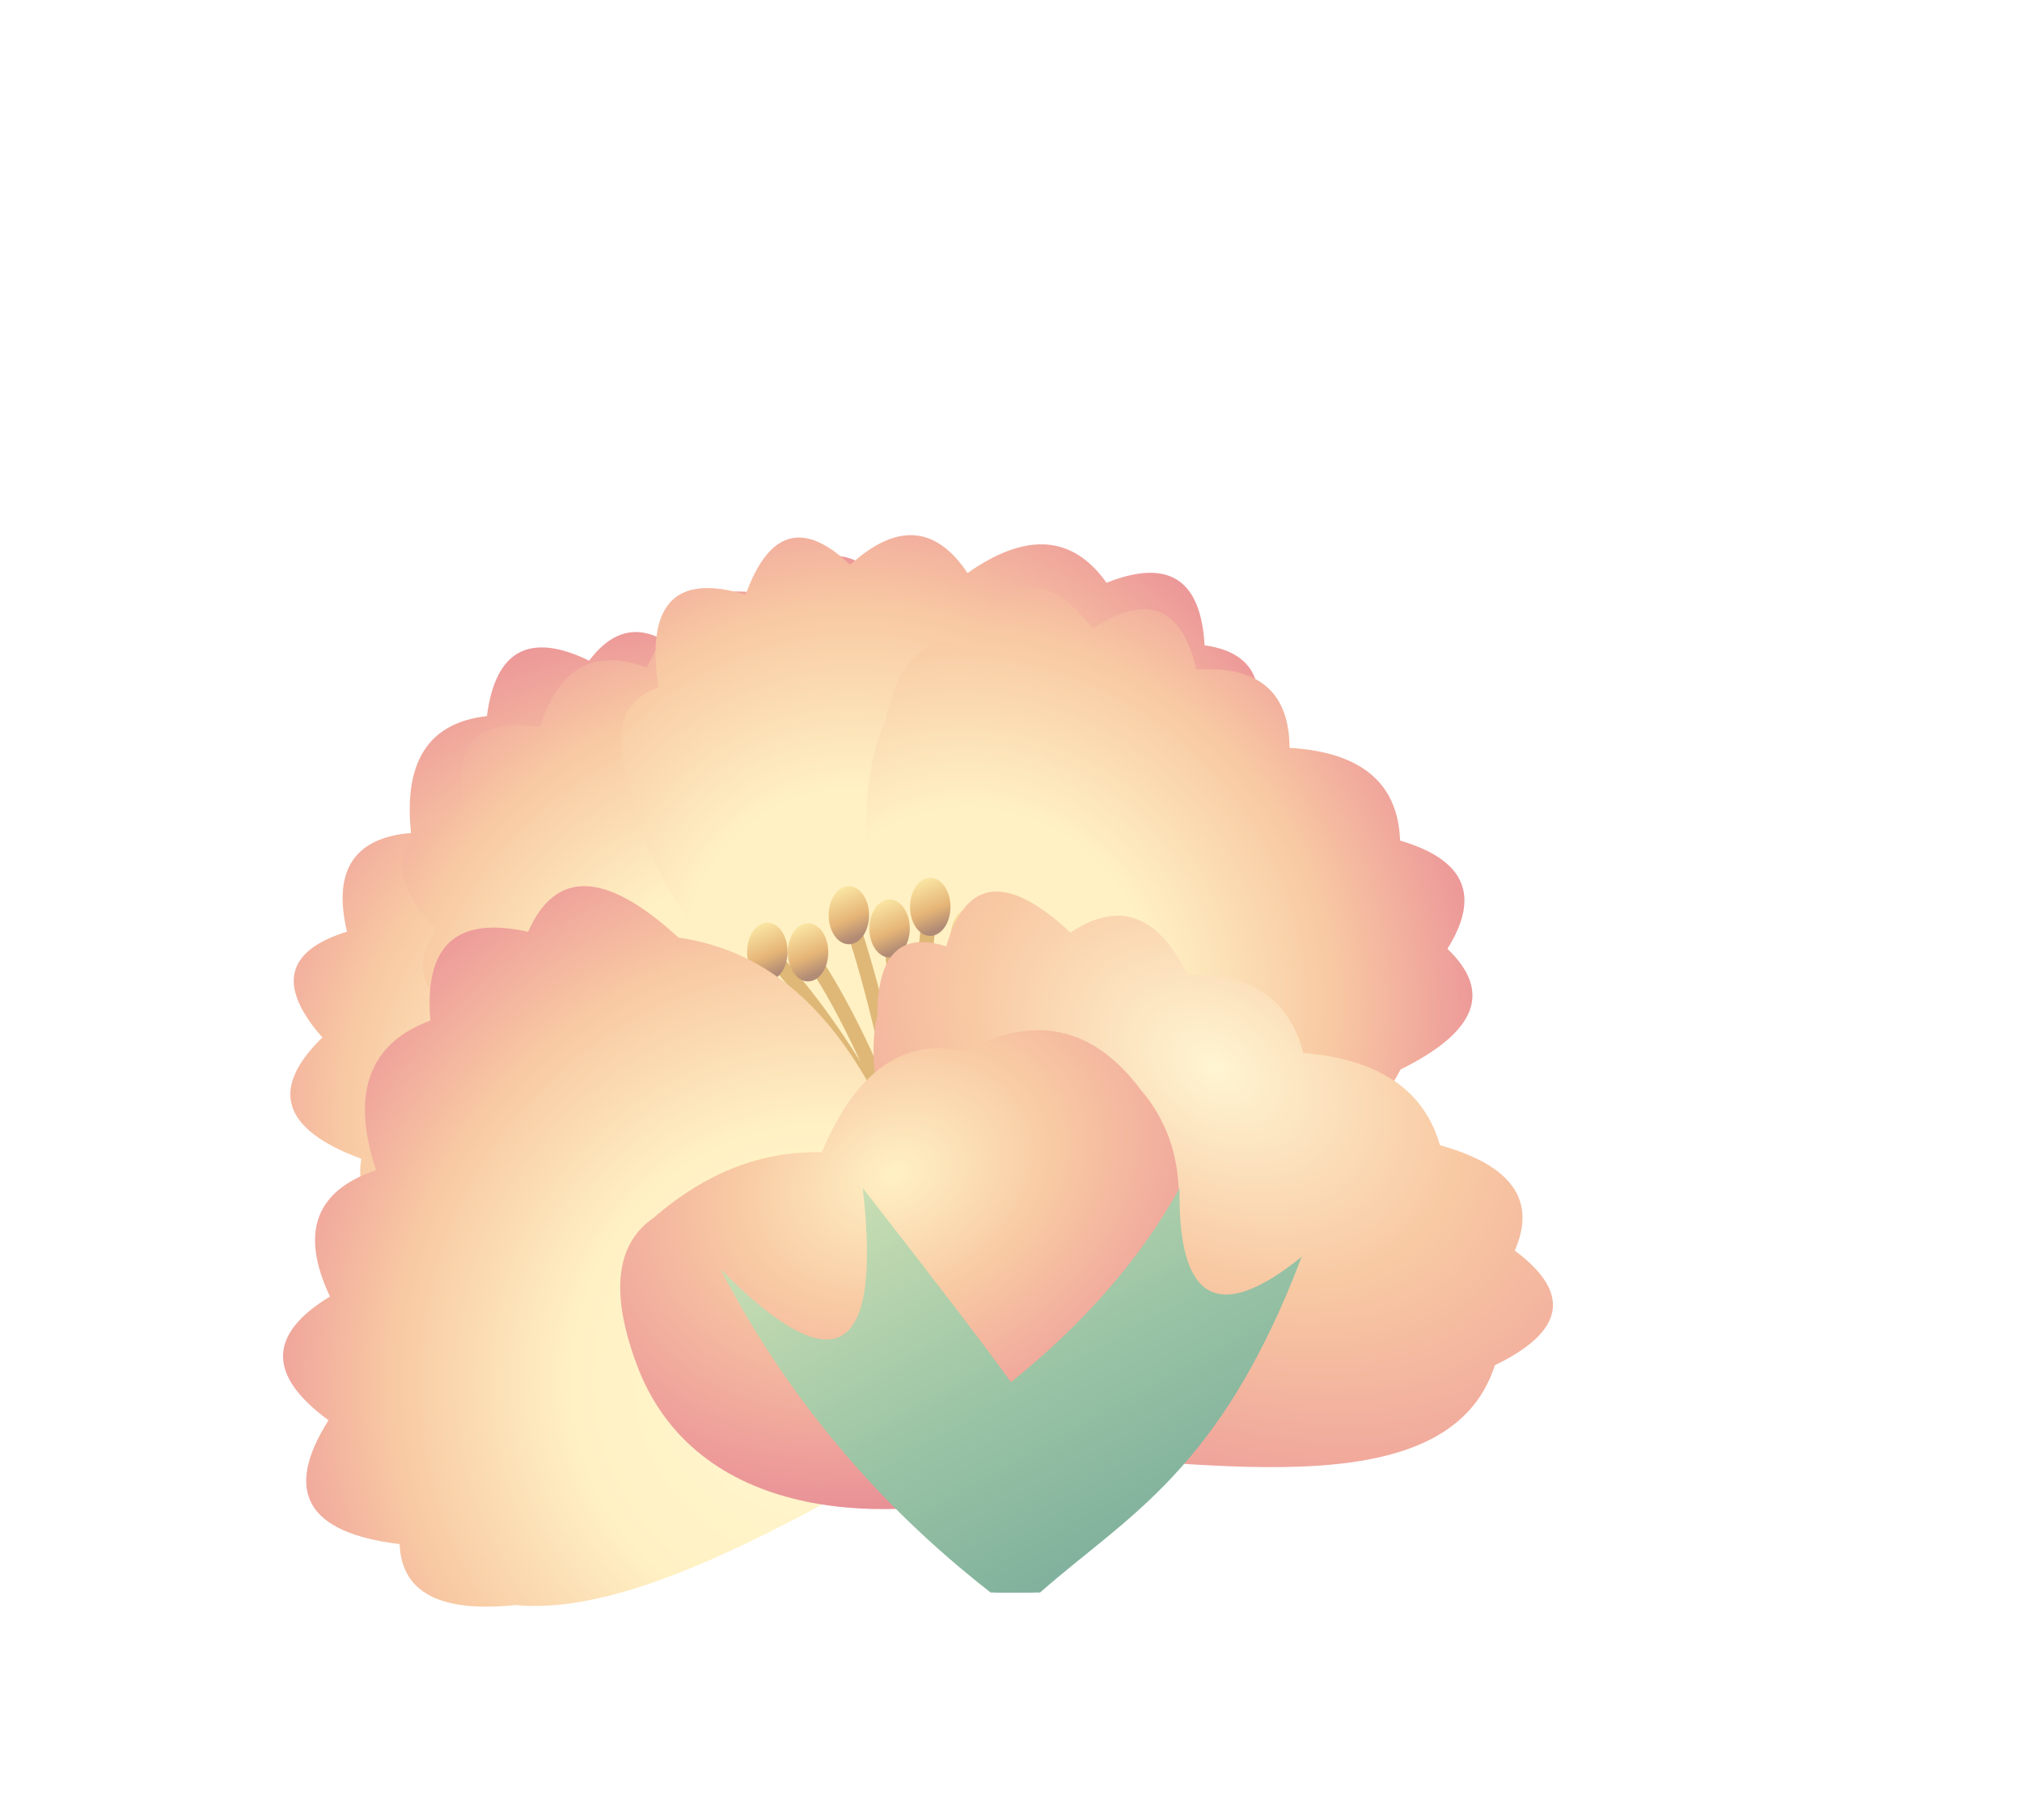
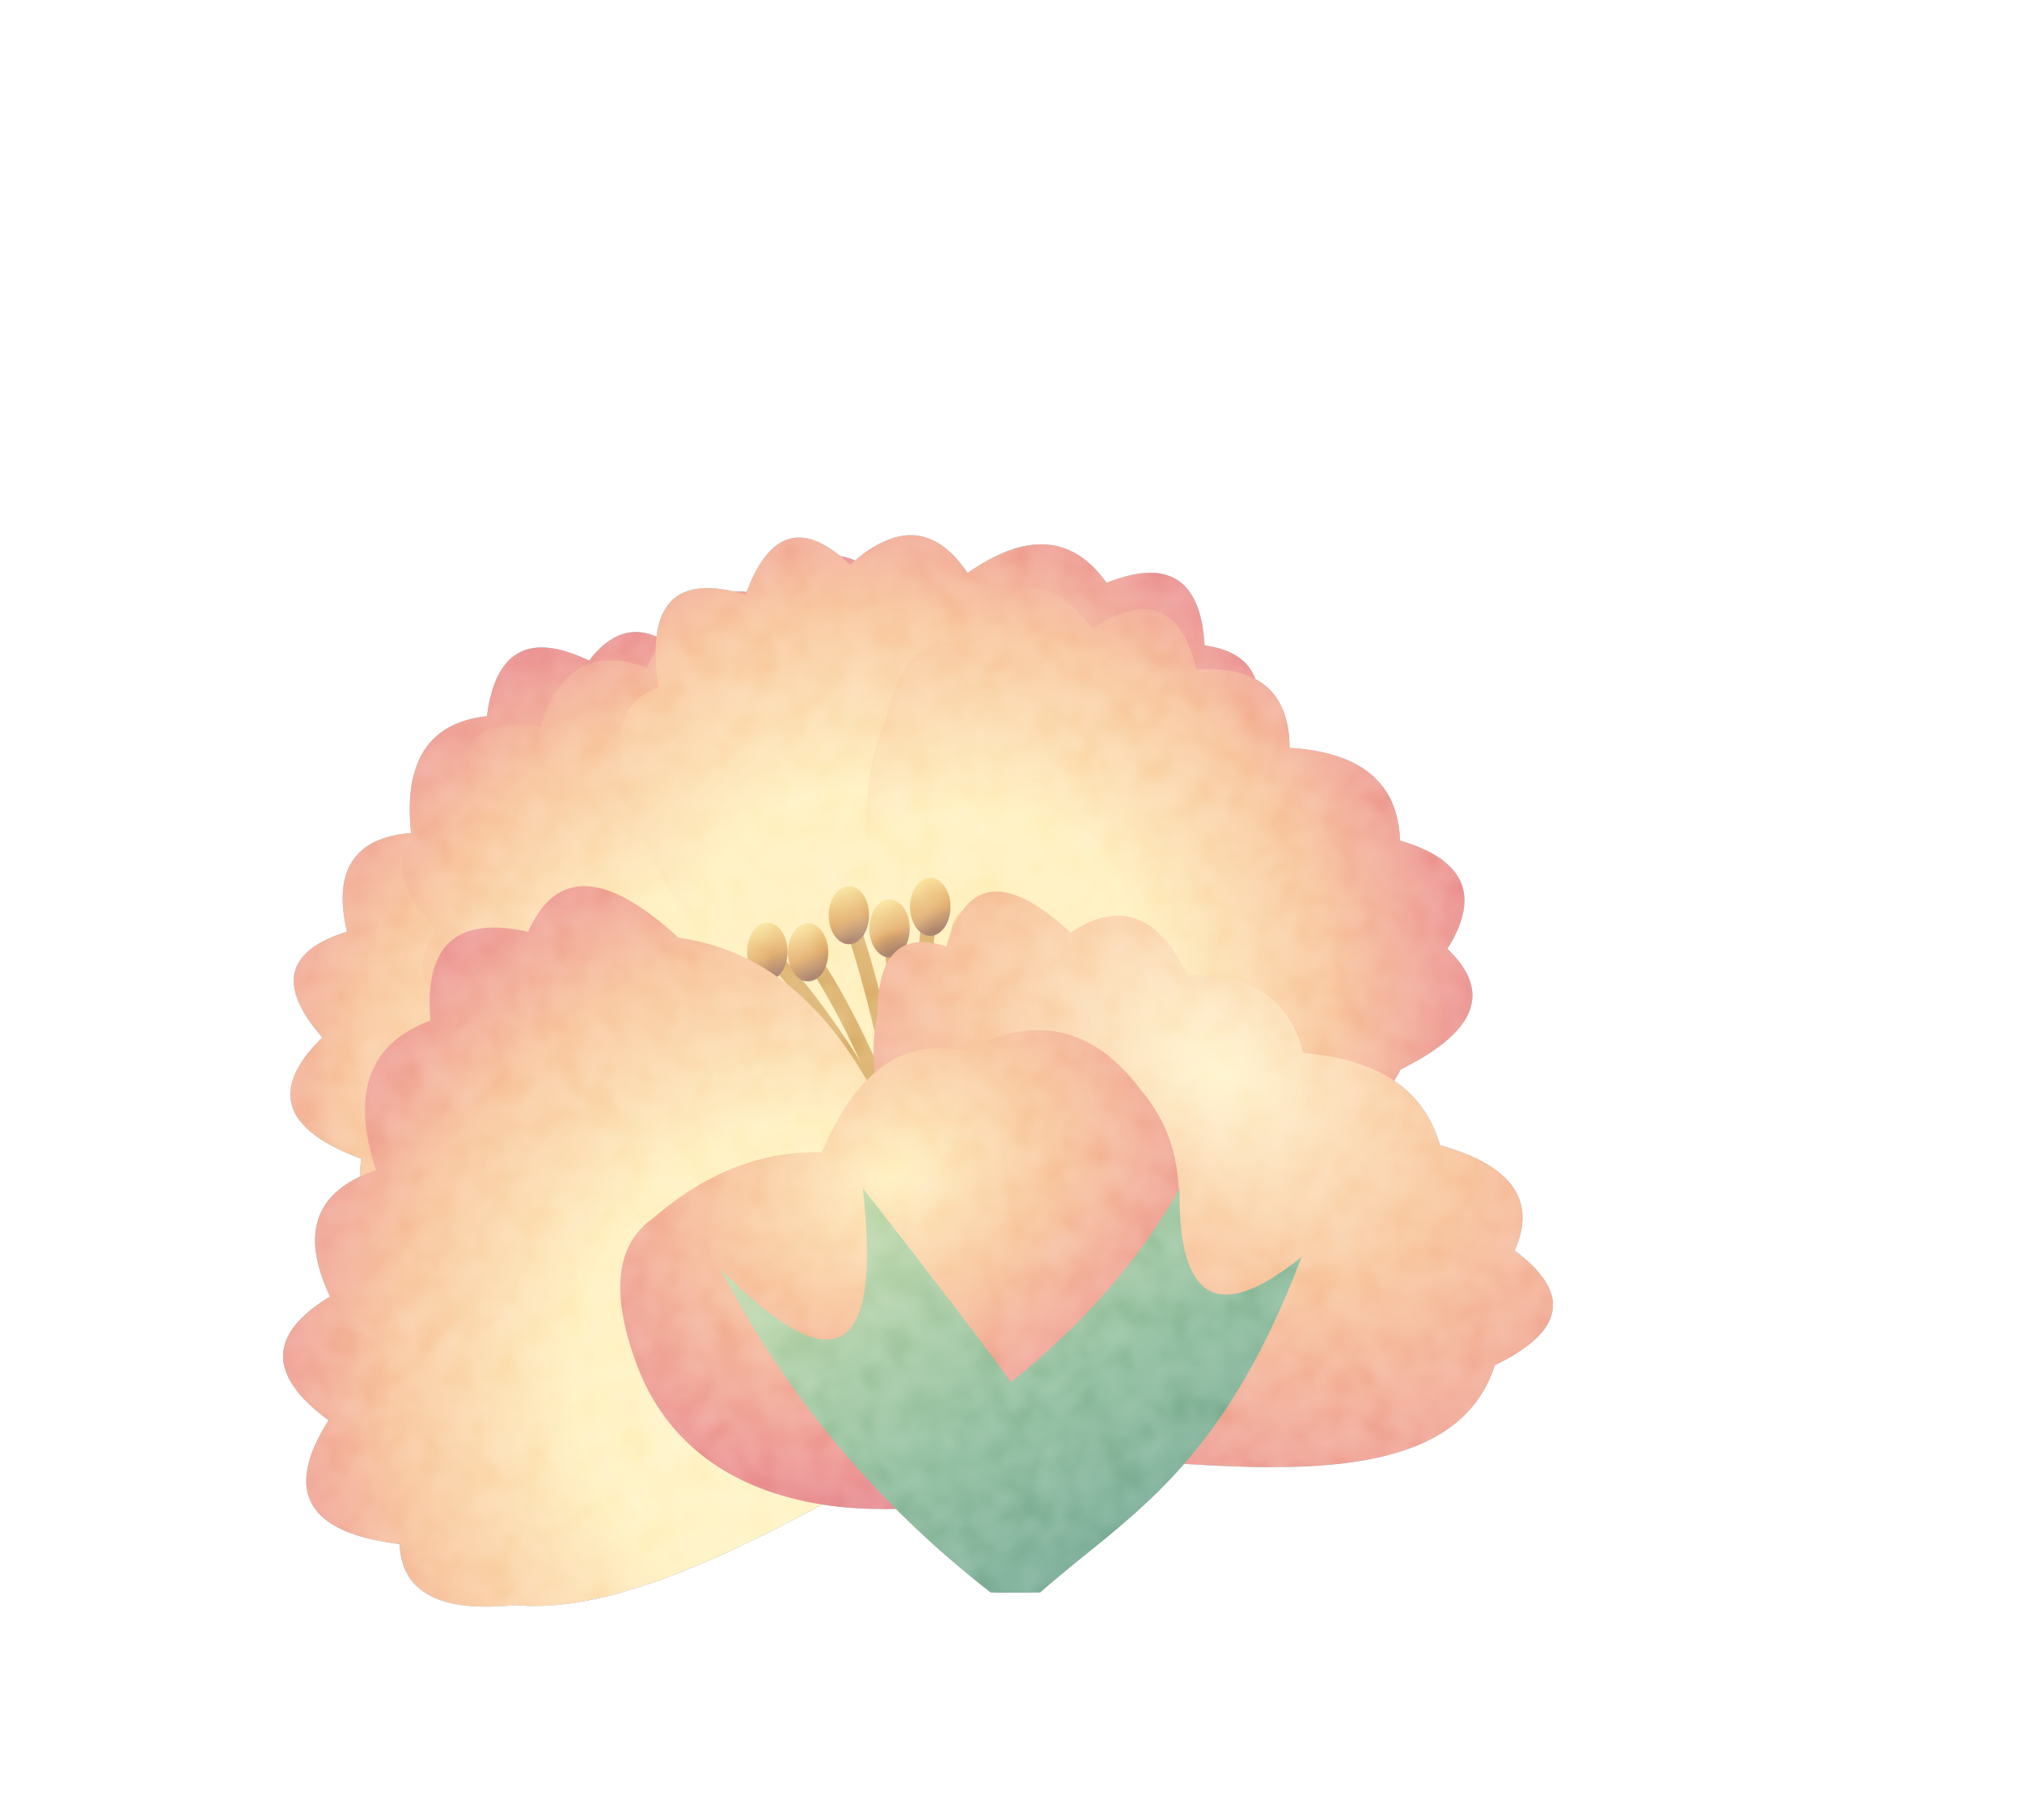
<svg xmlns="http://www.w3.org/2000/svg" width="160" height="144" viewBox="0 0 160 144" role="img">
  <defs>
    <radialGradient id="ivory" cx="47%" cy="74%" r="91%">
      <stop offset="0" stop-color="#fff7d1" />
      <stop offset="0.38" stop-color="#fff1c4" />
      <stop offset="0.66" stop-color="#f8c9a3" />
      <stop offset="0.89" stop-color="#ed9a99" />
      <stop offset="1" stop-color="#dc7e90" />
    </radialGradient>
    <radialGradient id="silk" cx="39%" cy="67%" r="89%">
      <stop offset="0" stop-color="#fff1c4" />
      <stop offset="0.3" stop-color="#fff1c4" />
      <stop offset="0.62" stop-color="#f8c9a3" />
      <stop offset="0.87" stop-color="#ed9a99" />
      <stop offset="1" stop-color="#dc7e90" />
    </radialGradient>
    <radialGradient id="edge" cx="54%" cy="24%" r="88%">
      <stop offset="0" stop-color="#fff1c4" />
      <stop offset="0.33" stop-color="#f8c9a3" />
      <stop offset="0.73" stop-color="#ed9a99" />
      <stop offset="1" stop-color="#dc7e90" />
    </radialGradient>
    <radialGradient id="back" cx="45%" cy="73%" r="86%">
      <stop offset="0" stop-color="#f8c9a3" />
      <stop offset="0.52" stop-color="#ed9a99" />
      <stop offset="1" stop-color="#dc7e90" />
    </radialGradient>
    <radialGradient id="fold" cx="44%" cy="17%" r="100%">
      <stop offset="0" stop-color="#fff5d2" />
      <stop offset="0.36" stop-color="#f8c9a3" />
      <stop offset="0.79" stop-color="#ed9a99" />
      <stop offset="1" stop-color="#dc7e90" />
    </radialGradient>
    <linearGradient id="green" x1="0" y1="0" x2=".8" y2="1">
      <stop stop-color="#d6e5b7" />
      <stop offset=".55" stop-color="#9ac4a5" />
      <stop offset="1" stop-color="#77aa99" />
    </linearGradient>
    <linearGradient id="pollen" x2=".3" y2="1">
      <stop stop-color="#fff0ad" />
      <stop offset=".66" stop-color="#e5b577" />
      <stop offset="1" stop-color="#b18b75" />
    </linearGradient>
+     <filter id="paper" x="-2%" y="-2%" width="104%" height="104%" color-interpolation-filters="sRGB">
+       <feTurbulence type="fractalNoise" baseFrequency="0.39" numOctaves="2" seed="19" />
+       <feColorMatrix values=".23 .17 .10 0 .25  .23 .17 .10 0 .25  .23 .17 .10 0 .25  0 0 0 0 1" />
+       <feBlend in2="SourceGraphic" mode="soft-light" />
+       <feComposite in2="SourceGraphic" operator="in" />
+     </filter>
  </defs>
-   <g transform="translate(80 126) scale(18 34)">
-     <path d="M-1 -.8Q-.41 -.37 -.51 -1Q-.13 -.65 0 -.52Q.38 -.74 .58 -1Q.57 -.58 1 -.83C.72 -.30 .40 -.19 .10 0L-.07 0Q-.66 -.33 -1 -.8Z" fill="url(#green)" />
-   </g>
-   <g transform="translate(72 93) rotate(-57) scale(24.5 48.84)">
-     <path d="M0 0C-.18 -.12 -.86 -.35 -.97 -.57Q-1.11 -.72 -.92 -.76Q-1.01 -.96 -.66 -.92Q-.57 -1.08 -.33 -.98Q-.12 -1.09 .05 -.98Q.32 -1.09 .50 -.98Q.79 -1.05 .83 -.89Q1.12 -.88 .96 -.68C1.08 -.38 .40 -.19 0 0Z" fill="url(#silk)" />
-   </g>
-   <g transform="translate(72 93) rotate(-29) scale(25.37 46.15)">
-     <path d="M0 0C-.18 -.12 -.86 -.35 -.97 -.57Q-1.11 -.72 -.92 -.76Q-1.01 -.96 -.66 -.92Q-.57 -1.08 -.33 -.98Q-.12 -1.09 .05 -.98Q.32 -1.09 .50 -.98Q.79 -1.05 .83 -.89Q1.12 -.88 .96 -.68C1.08 -.38 .40 -.19 0 0Z" fill="url(#silk)" />
-   </g>
-   <g transform="translate(72 93) rotate(4) scale(24.5 48.84)">
-     <path d="M0 0C-.18 -.12 -.86 -.35 -.97 -.57Q-1.11 -.72 -.92 -.76Q-1.01 -.96 -.66 -.92Q-.57 -1.08 -.33 -.98Q-.12 -1.09 .05 -.98Q.32 -1.09 .50 -.98Q.79 -1.05 .83 -.89Q1.12 -.88 .96 -.68C1.08 -.38 .40 -.19 0 0Z" fill="url(#silk)" />
-   </g>
-   <g transform="translate(72 93) rotate(40) scale(25.37 46.15)">
-     <path d="M0 0C-.18 -.12 -.86 -.35 -.97 -.57Q-1.11 -.72 -.92 -.76Q-1.01 -.96 -.66 -.92Q-.57 -1.08 -.33 -.98Q-.12 -1.09 .05 -.98Q.32 -1.09 .50 -.98Q.79 -1.05 .83 -.89Q1.12 -.88 .96 -.68C1.08 -.38 .40 -.19 0 0Z" fill="url(#silk)" />
-   </g>
-   <path d="M72 92Q64.46 83.22 57.5 78.89" fill="none" stroke="#dfb878" stroke-width="1.15" stroke-linecap="round" />
-   <ellipse cx="57.5" cy="78.89" rx="1.6" ry="2.3" fill="url(#pollen)" />
-   <path d="M72 92Q66.14 80.81 60.72 75.3" fill="none" stroke="#dfb878" stroke-width="1.15" stroke-linecap="round" />
-   <ellipse cx="60.72" cy="75.3" rx="1.6" ry="2.3" fill="url(#pollen)" />
-   <path d="M72 92Q67.81 80.84 63.94 75.35" fill="none" stroke="#dfb878" stroke-width="1.15" stroke-linecap="round" />
-   <ellipse cx="63.94" cy="75.35" rx="1.6" ry="2.3" fill="url(#pollen)" />
-   <path d="M72 92Q69.49 78.87 67.17 72.41" fill="none" stroke="#dfb878" stroke-width="1.15" stroke-linecap="round" />
-   <ellipse cx="67.17" cy="72.41" rx="1.6" ry="2.3" fill="url(#pollen)" />
-   <path d="M72 92Q71.16 79.58 70.39 73.46" fill="none" stroke="#dfb878" stroke-width="1.15" stroke-linecap="round" />
-   <ellipse cx="70.39" cy="73.46" rx="1.6" ry="2.3" fill="url(#pollen)" />
-   <path d="M72 92Q72.84 78.43 73.61 71.75" fill="none" stroke="#dfb878" stroke-width="1.15" stroke-linecap="round" />
-   <ellipse cx="73.61" cy="71.75" rx="1.6" ry="2.3" fill="url(#pollen)" />
-   <path d="M72 92Q74.51 80.02 76.83 74.12" fill="none" stroke="#dfb878" stroke-width="1.15" stroke-linecap="round" />
-   <ellipse cx="76.83" cy="74.12" rx="1.6" ry="2.3" fill="url(#pollen)" />
-   <path d="M72 92Q76.19 79.7 80.06 73.64" fill="none" stroke="#dfb878" stroke-width="1.15" stroke-linecap="round" />
-   <ellipse cx="80.06" cy="73.64" rx="1.6" ry="2.3" fill="url(#pollen)" />
-   <path d="M72 92Q77.86 81.95 83.28 77.01" fill="none" stroke="#dfb878" stroke-width="1.15" stroke-linecap="round" />
-   <ellipse cx="83.28" cy="77.01" rx="1.6" ry="2.3" fill="url(#pollen)" />
-   <path d="M72 92Q79.54 82.07 86.5 77.18" fill="none" stroke="#dfb878" stroke-width="1.15" stroke-linecap="round" />
-   <ellipse cx="86.5" cy="77.18" rx="1.6" ry="2.3" fill="url(#pollen)" />
-   <g transform="translate(79 112) rotate(-70) scale(28 54)">
-     <path d="M0 0C-.18 -.12 -.86 -.35 -.97 -.57Q-1.11 -.72 -.92 -.76Q-1.01 -.96 -.66 -.92Q-.57 -1.08 -.33 -.98Q-.12 -1.09 .05 -.98Q.32 -1.09 .50 -.98Q.79 -1.05 .83 -.89Q1.12 -.88 .96 -.68C1.08 -.38 .40 -.19 0 0Z" fill="url(#ivory)" />
-   </g>
-   <g transform="translate(80 115) rotate(34) scale(29 40)">
-     <path d="M0 0C-.18 -.12 -.86 -.35 -.97 -.57Q-1.11 -.72 -.92 -.76Q-1.01 -.96 -.66 -.92Q-.57 -1.08 -.33 -.98Q-.12 -1.09 .05 -.98Q.32 -1.09 .50 -.98Q.79 -1.05 .83 -.89Q1.12 -.88 .96 -.68C1.08 -.38 .40 -.19 0 0Z" fill="url(#fold)" />
-   </g>
-   <g transform="translate(80 118) rotate(-24) scale(23 34)">
-     <path d="M0 0C-.41 -.04 -1.02 -.22 -1 -.61Q-.98 -.89 -.74 -.92Q-.40 -.99 -.12 -.90Q.21 -1.11 .47 -.98Q.88 -1.00 .97 -.73C1.12 -.39 .49 -.09 0 0Z" fill="url(#edge)" />
-   </g>
-   <g transform="translate(80 126) scale(13 15)">
-     <path d="M-1 -.8Q-.41 -.37 -.51 -1Q-.13 -.65 0 -.52Q.38 -.74 .58 -1Q.57 -.58 1 -.83C.72 -.30 .40 -.19 .10 0L-.07 0Q-.66 -.33 -1 -.8Z" fill="url(#green)" />
-   </g>
-   <g transform="translate(80 126) scale(23 32)">
-     <path d="M-1 -.8Q-.41 -.37 -.51 -1Q-.13 -.65 0 -.52Q.38 -.74 .58 -1Q.57 -.58 1 -.83C.72 -.30 .40 -.19 .10 0L-.07 0Q-.66 -.33 -1 -.8Z" fill="url(#green)" />
+   <g filter="url(#paper)">
+     <g transform="translate(80 126) scale(18 34)">
+       <path d="M-1 -.8Q-.41 -.37 -.51 -1Q-.13 -.65 0 -.52Q.38 -.74 .58 -1Q.57 -.58 1 -.83C.72 -.30 .40 -.19 .10 0L-.07 0Q-.66 -.33 -1 -.8Z" fill="url(#green)" />
+     </g>
+     <g transform="translate(72 93) rotate(-57) scale(24.5 48.84)">
+       <path d="M0 0C-.18 -.12 -.86 -.35 -.97 -.57Q-1.11 -.72 -.92 -.76Q-1.01 -.96 -.66 -.92Q-.57 -1.08 -.33 -.98Q-.12 -1.09 .05 -.98Q.32 -1.09 .50 -.98Q.79 -1.05 .83 -.89Q1.12 -.88 .96 -.68C1.08 -.38 .40 -.19 0 0Z" fill="url(#silk)" />
+     </g>
+     <g transform="translate(72 93) rotate(-29) scale(25.37 46.15)">
+       <path d="M0 0C-.18 -.12 -.86 -.35 -.97 -.57Q-1.11 -.72 -.92 -.76Q-1.01 -.96 -.66 -.92Q-.57 -1.08 -.33 -.98Q-.12 -1.09 .05 -.98Q.32 -1.09 .50 -.98Q.79 -1.05 .83 -.89Q1.12 -.88 .96 -.68C1.08 -.38 .40 -.19 0 0Z" fill="url(#silk)" />
+     </g>
+     <g transform="translate(72 93) rotate(4) scale(24.5 48.84)">
+       <path d="M0 0C-.18 -.12 -.86 -.35 -.97 -.57Q-1.11 -.72 -.92 -.76Q-1.01 -.96 -.66 -.92Q-.57 -1.08 -.33 -.98Q-.12 -1.09 .05 -.98Q.32 -1.09 .50 -.98Q.79 -1.05 .83 -.89Q1.12 -.88 .96 -.68C1.08 -.38 .40 -.19 0 0Z" fill="url(#silk)" />
+     </g>
+     <g transform="translate(72 93) rotate(40) scale(25.37 46.15)">
+       <path d="M0 0C-.18 -.12 -.86 -.35 -.97 -.57Q-1.11 -.72 -.92 -.76Q-1.01 -.96 -.66 -.92Q-.57 -1.08 -.33 -.98Q-.12 -1.09 .05 -.98Q.32 -1.09 .50 -.98Q.79 -1.05 .83 -.89Q1.12 -.88 .96 -.68C1.08 -.38 .40 -.19 0 0Z" fill="url(#silk)" />
+     </g>
+     <path d="M72 92Q64.46 83.22 57.5 78.89" fill="none" stroke="#dfb878" stroke-width="1.15" stroke-linecap="round" />
+     <ellipse cx="57.5" cy="78.89" rx="1.6" ry="2.3" fill="url(#pollen)" />
+     <path d="M72 92Q66.14 80.81 60.72 75.3" fill="none" stroke="#dfb878" stroke-width="1.15" stroke-linecap="round" />
+     <ellipse cx="60.72" cy="75.3" rx="1.6" ry="2.3" fill="url(#pollen)" />
+     <path d="M72 92Q67.81 80.84 63.94 75.35" fill="none" stroke="#dfb878" stroke-width="1.15" stroke-linecap="round" />
+     <ellipse cx="63.94" cy="75.35" rx="1.6" ry="2.3" fill="url(#pollen)" />
+     <path d="M72 92Q69.49 78.87 67.17 72.41" fill="none" stroke="#dfb878" stroke-width="1.15" stroke-linecap="round" />
+     <ellipse cx="67.17" cy="72.41" rx="1.6" ry="2.3" fill="url(#pollen)" />
+     <path d="M72 92Q71.16 79.58 70.39 73.46" fill="none" stroke="#dfb878" stroke-width="1.15" stroke-linecap="round" />
+     <ellipse cx="70.39" cy="73.46" rx="1.6" ry="2.3" fill="url(#pollen)" />
+     <path d="M72 92Q72.84 78.43 73.61 71.75" fill="none" stroke="#dfb878" stroke-width="1.15" stroke-linecap="round" />
+     <ellipse cx="73.61" cy="71.75" rx="1.6" ry="2.3" fill="url(#pollen)" />
+     <path d="M72 92Q74.51 80.02 76.83 74.12" fill="none" stroke="#dfb878" stroke-width="1.15" stroke-linecap="round" />
+     <ellipse cx="76.83" cy="74.12" rx="1.6" ry="2.3" fill="url(#pollen)" />
+     <path d="M72 92Q76.19 79.7 80.06 73.64" fill="none" stroke="#dfb878" stroke-width="1.15" stroke-linecap="round" />
+     <ellipse cx="80.06" cy="73.64" rx="1.6" ry="2.3" fill="url(#pollen)" />
+     <path d="M72 92Q77.86 81.95 83.28 77.01" fill="none" stroke="#dfb878" stroke-width="1.15" stroke-linecap="round" />
+     <ellipse cx="83.28" cy="77.01" rx="1.6" ry="2.3" fill="url(#pollen)" />
+     <path d="M72 92Q79.54 82.07 86.5 77.18" fill="none" stroke="#dfb878" stroke-width="1.15" stroke-linecap="round" />
+     <ellipse cx="86.5" cy="77.18" rx="1.6" ry="2.3" fill="url(#pollen)" />
+     <g transform="translate(79 112) rotate(-70) scale(28 54)">
+       <path d="M0 0C-.18 -.12 -.86 -.35 -.97 -.57Q-1.11 -.72 -.92 -.76Q-1.01 -.96 -.66 -.92Q-.57 -1.08 -.33 -.98Q-.12 -1.09 .05 -.98Q.32 -1.09 .50 -.98Q.79 -1.05 .83 -.89Q1.12 -.88 .96 -.68C1.08 -.38 .40 -.19 0 0Z" fill="url(#ivory)" />
+     </g>
+     <g transform="translate(80 115) rotate(34) scale(29 40)">
+       <path d="M0 0C-.18 -.12 -.86 -.35 -.97 -.57Q-1.11 -.72 -.92 -.76Q-1.01 -.96 -.66 -.92Q-.57 -1.08 -.33 -.98Q-.12 -1.09 .05 -.98Q.32 -1.09 .50 -.98Q.79 -1.05 .83 -.89Q1.12 -.88 .96 -.68C1.08 -.38 .40 -.19 0 0Z" fill="url(#fold)" />
+     </g>
+     <g transform="translate(80 118) rotate(-24) scale(23 34)">
+       <path d="M0 0C-.41 -.04 -1.02 -.22 -1 -.61Q-.98 -.89 -.74 -.92Q-.40 -.99 -.12 -.90Q.21 -1.11 .47 -.98Q.88 -1.00 .97 -.73C1.12 -.39 .49 -.09 0 0Z" fill="url(#edge)" />
+     </g>
+     <g transform="translate(80 126) scale(13 15)">
+       <path d="M-1 -.8Q-.41 -.37 -.51 -1Q-.13 -.65 0 -.52Q.38 -.74 .58 -1Q.57 -.58 1 -.83C.72 -.30 .40 -.19 .10 0L-.07 0Q-.66 -.33 -1 -.8Z" fill="url(#green)" />
+     </g>
+     <g transform="translate(80 126) scale(23 32)">
+       <path d="M-1 -.8Q-.41 -.37 -.51 -1Q-.13 -.65 0 -.52Q.38 -.74 .58 -1Q.57 -.58 1 -.83C.72 -.30 .40 -.19 .10 0L-.07 0Q-.66 -.33 -1 -.8Z" fill="url(#green)" />
+     </g>
  </g>
</svg>
